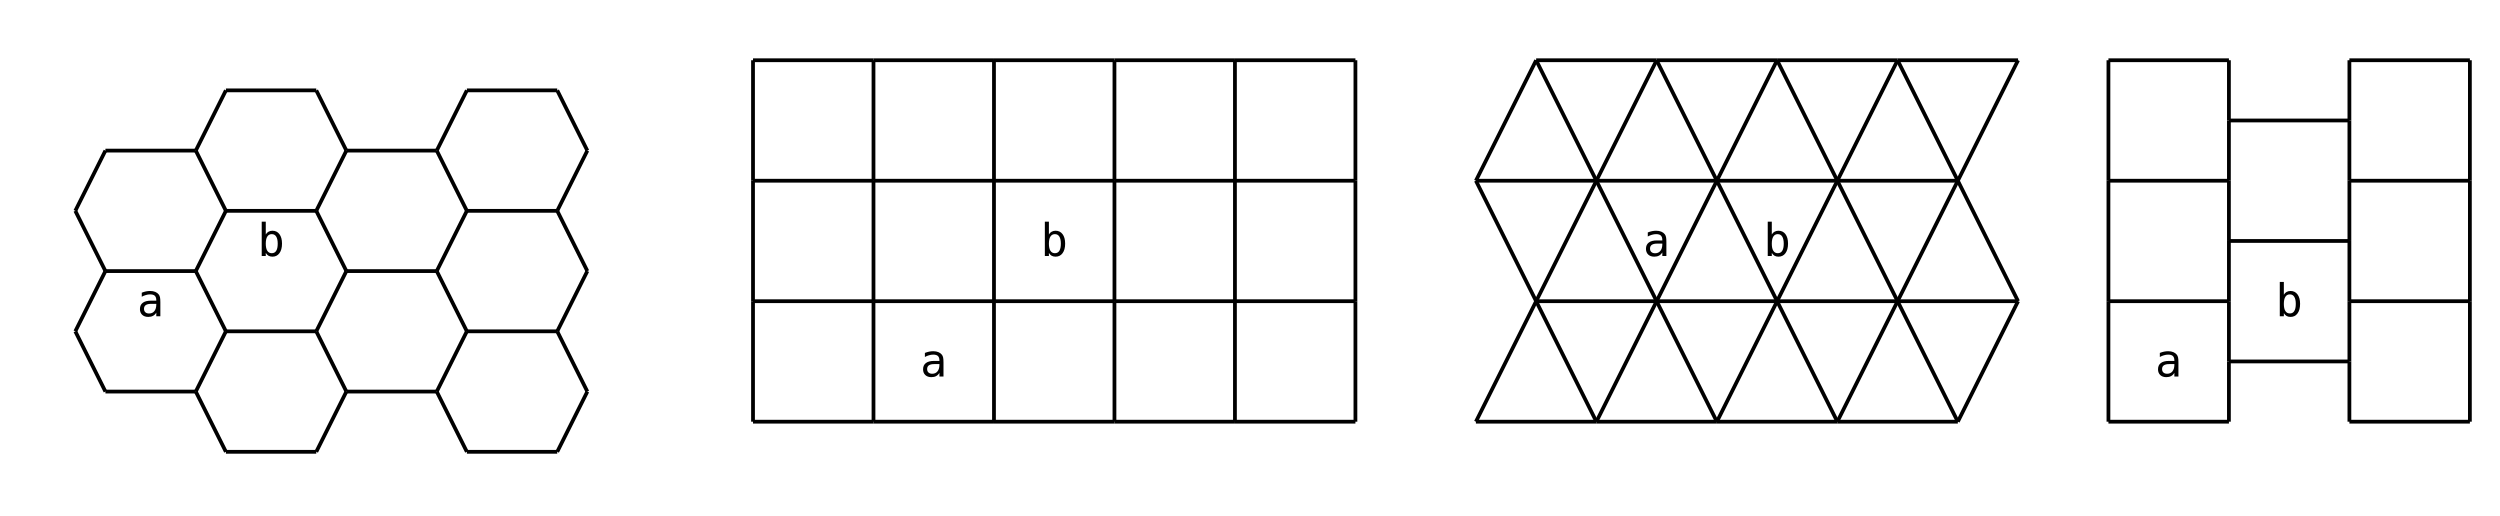
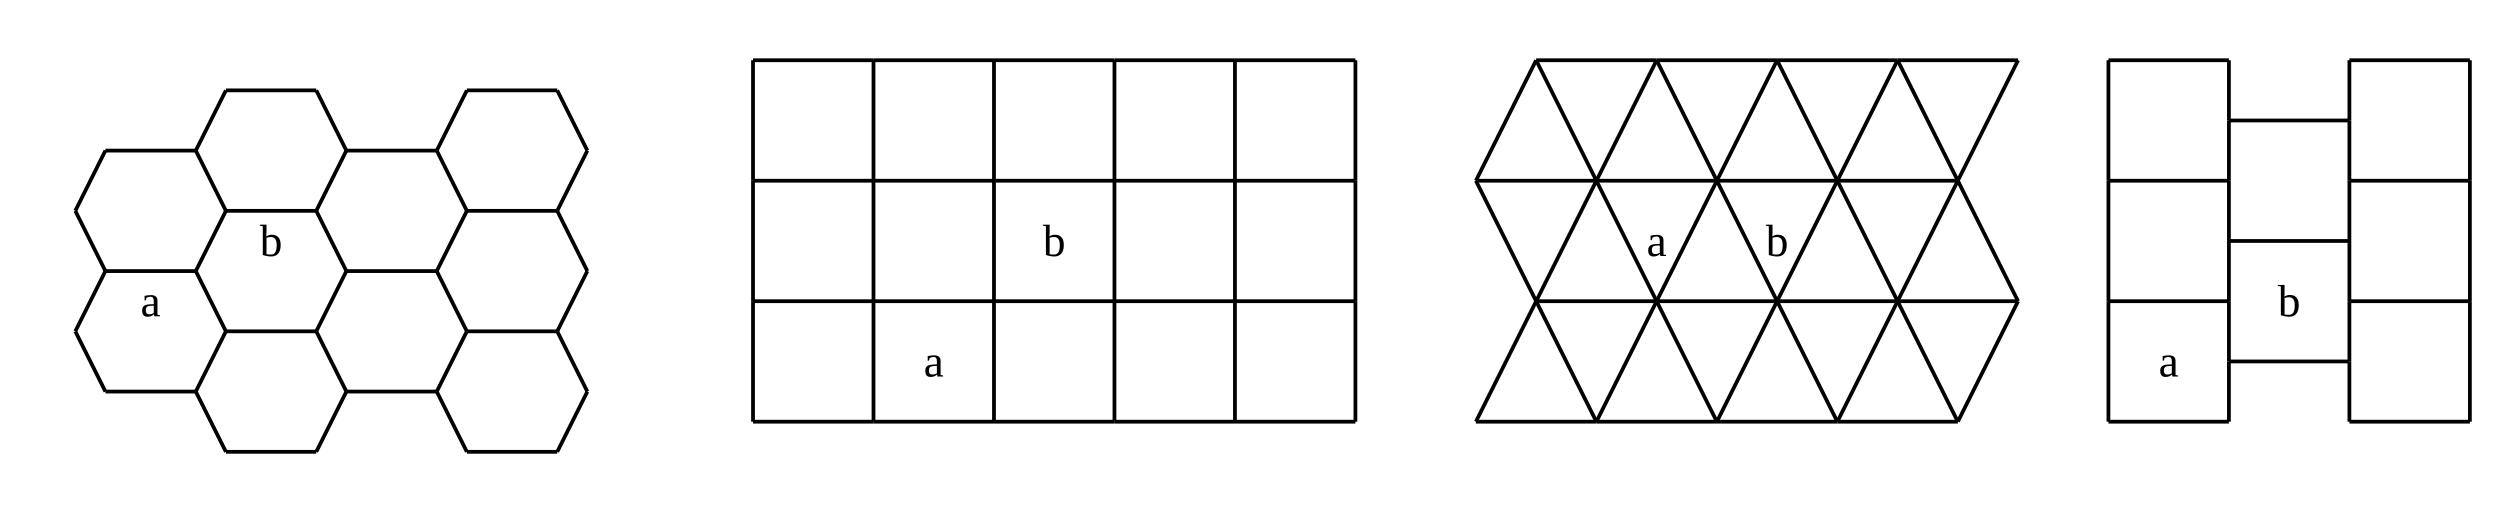
<svg xmlns="http://www.w3.org/2000/svg" class="diagram" version="1.1" height="137" width="664">
  <g transform="translate(8,16)">
-     <path d="M 192,0 L 224,0" style="fill:none;stroke:#000;" />
-     <path d="M 224,0 L 256,0" style="fill:none;stroke:#000;" />
-     <path d="M 256,0 L 288,0" style="fill:none;stroke:#000;" />
-     <path d="M 288,0 L 320,0" style="fill:none;stroke:#000;" />
-     <path d="M 320,0 L 352,0" style="fill:none;stroke:#000;" />
-     <path d="M 400,0 L 432,0" style="fill:none;stroke:#000;" />
-     <path d="M 432,0 L 464,0" style="fill:none;stroke:#000;" />
-     <path d="M 464,0 L 496,0" style="fill:none;stroke:#000;" />
-     <path d="M 496,0 L 528,0" style="fill:none;stroke:#000;" />
-     <path d="M 552,0 L 584,0" style="fill:none;stroke:#000;" />
-     <path d="M 616,0 L 648,0" style="fill:none;stroke:#000;" />
-     <path d="M 584,16 L 616,16" style="fill:none;stroke:#000;" />
-     <path d="M 192,32 L 224,32" style="fill:none;stroke:#000;" />
-     <path d="M 224,32 L 256,32" style="fill:none;stroke:#000;" />
-     <path d="M 256,32 L 288,32" style="fill:none;stroke:#000;" />
-     <path d="M 288,32 L 320,32" style="fill:none;stroke:#000;" />
-     <path d="M 320,32 L 352,32" style="fill:none;stroke:#000;" />
-     <path d="M 384,32 L 416,32" style="fill:none;stroke:#000;" />
-     <path d="M 416,32 L 448,32" style="fill:none;stroke:#000;" />
-     <path d="M 448,32 L 480,32" style="fill:none;stroke:#000;" />
-     <path d="M 480,32 L 512,32" style="fill:none;stroke:#000;" />
-     <path d="M 552,32 L 584,32" style="fill:none;stroke:#000;" />
-     <path d="M 616,32 L 648,32" style="fill:none;stroke:#000;" />
-     <path d="M 584,48 L 616,48" style="fill:none;stroke:#000;" />
-     <path d="M 192,64 L 224,64" style="fill:none;stroke:#000;" />
-     <path d="M 224,64 L 256,64" style="fill:none;stroke:#000;" />
-     <path d="M 256,64 L 288,64" style="fill:none;stroke:#000;" />
-     <path d="M 288,64 L 320,64" style="fill:none;stroke:#000;" />
-     <path d="M 320,64 L 352,64" style="fill:none;stroke:#000;" />
-     <path d="M 400,64 L 432,64" style="fill:none;stroke:#000;" />
-     <path d="M 432,64 L 464,64" style="fill:none;stroke:#000;" />
-     <path d="M 464,64 L 496,64" style="fill:none;stroke:#000;" />
-     <path d="M 496,64 L 528,64" style="fill:none;stroke:#000;" />
-     <path d="M 552,64 L 584,64" style="fill:none;stroke:#000;" />
-     <path d="M 616,64 L 648,64" style="fill:none;stroke:#000;" />
-     <path d="M 584,80 L 616,80" style="fill:none;stroke:#000;" />
-     <path d="M 192,96 L 224,96" style="fill:none;stroke:#000;" />
-     <path d="M 224,96 L 256,96" style="fill:none;stroke:#000;" />
-     <path d="M 256,96 L 288,96" style="fill:none;stroke:#000;" />
-     <path d="M 288,96 L 320,96" style="fill:none;stroke:#000;" />
-     <path d="M 320,96 L 352,96" style="fill:none;stroke:#000;" />
-     <path d="M 384,96 L 416,96" style="fill:none;stroke:#000;" />
-     <path d="M 416,96 L 448,96" style="fill:none;stroke:#000;" />
-     <path d="M 448,96 L 480,96" style="fill:none;stroke:#000;" />
-     <path d="M 480,96 L 512,96" style="fill:none;stroke:#000;" />
-     <path d="M 552,96 L 584,96" style="fill:none;stroke:#000;" />
-     <path d="M 616,96 L 648,96" style="fill:none;stroke:#000;" />
-     <path d="M 52,8 L 76,8" style="fill:none;stroke:#000;" />
-     <path d="M 116,8 L 140,8" style="fill:none;stroke:#000;" />
-     <path d="M 20,24 L 44,24" style="fill:none;stroke:#000;" />
-     <path d="M 84,24 L 108,24" style="fill:none;stroke:#000;" />
-     <path d="M 52,40 L 76,40" style="fill:none;stroke:#000;" />
-     <path d="M 116,40 L 140,40" style="fill:none;stroke:#000;" />
-     <path d="M 20,56 L 44,56" style="fill:none;stroke:#000;" />
-     <path d="M 84,56 L 108,56" style="fill:none;stroke:#000;" />
-     <path d="M 52,72 L 76,72" style="fill:none;stroke:#000;" />
-     <path d="M 116,72 L 140,72" style="fill:none;stroke:#000;" />
-     <path d="M 20,88 L 44,88" style="fill:none;stroke:#000;" />
-     <path d="M 84,88 L 108,88" style="fill:none;stroke:#000;" />
-     <path d="M 52,104 L 76,104" style="fill:none;stroke:#000;" />
-     <path d="M 116,104 L 140,104" style="fill:none;stroke:#000;" />
-     <path d="M 192,0 L 192,32" style="fill:none;stroke:#000;" />
-     <path d="M 192,32 L 192,64" style="fill:none;stroke:#000;" />
-     <path d="M 192,64 L 192,96" style="fill:none;stroke:#000;" />
-     <path d="M 224,0 L 224,32" style="fill:none;stroke:#000;" />
-     <path d="M 224,32 L 224,64" style="fill:none;stroke:#000;" />
-     <path d="M 224,64 L 224,96" style="fill:none;stroke:#000;" />
-     <path d="M 256,0 L 256,32" style="fill:none;stroke:#000;" />
-     <path d="M 256,32 L 256,64" style="fill:none;stroke:#000;" />
-     <path d="M 256,64 L 256,96" style="fill:none;stroke:#000;" />
-     <path d="M 288,0 L 288,32" style="fill:none;stroke:#000;" />
-     <path d="M 288,32 L 288,64" style="fill:none;stroke:#000;" />
-     <path d="M 288,64 L 288,96" style="fill:none;stroke:#000;" />
-     <path d="M 320,0 L 320,32" style="fill:none;stroke:#000;" />
-     <path d="M 320,32 L 320,64" style="fill:none;stroke:#000;" />
-     <path d="M 320,64 L 320,96" style="fill:none;stroke:#000;" />
-     <path d="M 352,0 L 352,32" style="fill:none;stroke:#000;" />
-     <path d="M 352,32 L 352,64" style="fill:none;stroke:#000;" />
-     <path d="M 352,64 L 352,96" style="fill:none;stroke:#000;" />
-     <path d="M 552,0 L 552,32" style="fill:none;stroke:#000;" />
-     <path d="M 552,32 L 552,64" style="fill:none;stroke:#000;" />
-     <path d="M 552,64 L 552,96" style="fill:none;stroke:#000;" />
-     <path d="M 584,0 L 584,16" style="fill:none;stroke:#000;" />
-     <path d="M 584,16 L 584,32" style="fill:none;stroke:#000;" />
-     <path d="M 584,32 L 584,48" style="fill:none;stroke:#000;" />
-     <path d="M 584,48 L 584,64" style="fill:none;stroke:#000;" />
-     <path d="M 584,64 L 584,80" style="fill:none;stroke:#000;" />
-     <path d="M 584,80 L 584,96" style="fill:none;stroke:#000;" />
-     <path d="M 616,0 L 616,16" style="fill:none;stroke:#000;" />
-     <path d="M 616,16 L 616,32" style="fill:none;stroke:#000;" />
-     <path d="M 616,32 L 616,48" style="fill:none;stroke:#000;" />
-     <path d="M 616,48 L 616,64" style="fill:none;stroke:#000;" />
-     <path d="M 616,64 L 616,80" style="fill:none;stroke:#000;" />
-     <path d="M 616,80 L 616,96" style="fill:none;stroke:#000;" />
-     <path d="M 648,0 L 648,32" style="fill:none;stroke:#000;" />
-     <path d="M 648,32 L 648,64" style="fill:none;stroke:#000;" />
-     <path d="M 648,64 L 648,96" style="fill:none;stroke:#000;" />
-     <path d="M 12,40 L 20,24" style="fill:none;stroke:#000;" />
-     <path d="M 12,72 L 20,56" style="fill:none;stroke:#000;" />
-     <path d="M 44,24 L 52,8" style="fill:none;stroke:#000;" />
-     <path d="M 44,56 L 52,40" style="fill:none;stroke:#000;" />
-     <path d="M 44,88 L 52,72" style="fill:none;stroke:#000;" />
-     <path d="M 76,40 L 84,24" style="fill:none;stroke:#000;" />
-     <path d="M 76,72 L 84,56" style="fill:none;stroke:#000;" />
-     <path d="M 108,24 L 116,8" style="fill:none;stroke:#000;" />
-     <path d="M 76,104 L 84,88" style="fill:none;stroke:#000;" />
-     <path d="M 108,56 L 116,40" style="fill:none;stroke:#000;" />
-     <path d="M 108,88 L 116,72" style="fill:none;stroke:#000;" />
-     <path d="M 140,40 L 148,24" style="fill:none;stroke:#000;" />
-     <path d="M 140,72 L 148,56" style="fill:none;stroke:#000;" />
-     <path d="M 140,104 L 148,88" style="fill:none;stroke:#000;" />
-     <path d="M 384,32 L 400,0" style="fill:none;stroke:#000;" />
-     <path d="M 384,96 L 400,64" style="fill:none;stroke:#000;" />
-     <path d="M 400,64 L 416,32" style="fill:none;stroke:#000;" />
-     <path d="M 416,32 L 432,0" style="fill:none;stroke:#000;" />
-     <path d="M 416,96 L 432,64" style="fill:none;stroke:#000;" />
-     <path d="M 432,64 L 448,32" style="fill:none;stroke:#000;" />
-     <path d="M 448,32 L 464,0" style="fill:none;stroke:#000;" />
-     <path d="M 448,96 L 464,64" style="fill:none;stroke:#000;" />
-     <path d="M 464,64 L 480,32" style="fill:none;stroke:#000;" />
-     <path d="M 480,32 L 496,0" style="fill:none;stroke:#000;" />
-     <path d="M 480,96 L 496,64" style="fill:none;stroke:#000;" />
-     <path d="M 496,64 L 512,32" style="fill:none;stroke:#000;" />
-     <path d="M 512,32 L 528,0" style="fill:none;stroke:#000;" />
-     <path d="M 512,96 L 528,64" style="fill:none;stroke:#000;" />
-     <path d="M 12,72 L 20,88" style="fill:none;stroke:#000;" />
-     <path d="M 12,40 L 20,56" style="fill:none;stroke:#000;" />
-     <path d="M 44,88 L 52,104" style="fill:none;stroke:#000;" />
-     <path d="M 44,56 L 52,72" style="fill:none;stroke:#000;" />
-     <path d="M 44,24 L 52,40" style="fill:none;stroke:#000;" />
-     <path d="M 76,72 L 84,88" style="fill:none;stroke:#000;" />
-     <path d="M 76,40 L 84,56" style="fill:none;stroke:#000;" />
-     <path d="M 108,88 L 116,104" style="fill:none;stroke:#000;" />
-     <path d="M 76,8 L 84,24" style="fill:none;stroke:#000;" />
-     <path d="M 108,56 L 116,72" style="fill:none;stroke:#000;" />
-     <path d="M 108,24 L 116,40" style="fill:none;stroke:#000;" />
-     <path d="M 140,72 L 148,88" style="fill:none;stroke:#000;" />
-     <path d="M 140,40 L 148,56" style="fill:none;stroke:#000;" />
-     <path d="M 140,8 L 148,24" style="fill:none;stroke:#000;" />
-     <path d="M 384,32 L 400,64" style="fill:none;stroke:#000;" />
-     <path d="M 400,64 L 416,96" style="fill:none;stroke:#000;" />
-     <path d="M 400,0 L 416,32" style="fill:none;stroke:#000;" />
-     <path d="M 416,32 L 432,64" style="fill:none;stroke:#000;" />
-     <path d="M 432,64 L 448,96" style="fill:none;stroke:#000;" />
-     <path d="M 432,0 L 448,32" style="fill:none;stroke:#000;" />
-     <path d="M 448,32 L 464,64" style="fill:none;stroke:#000;" />
-     <path d="M 464,64 L 480,96" style="fill:none;stroke:#000;" />
-     <path d="M 464,0 L 480,32" style="fill:none;stroke:#000;" />
-     <path d="M 480,32 L 496,64" style="fill:none;stroke:#000;" />
-     <path d="M 496,64 L 512,96" style="fill:none;stroke:#000;" />
-     <path d="M 496,0 L 512,32" style="fill:none;stroke:#000;" />
-     <path d="M 512,32 L 528,64" style="fill:none;stroke:#000;" />
-     <text text-anchor="middle" font-family="Menlo,Lucida Console,monospace" x="32" y="68" style="fill:#000;font-size:1em">a</text>
-     <text text-anchor="middle" font-family="Menlo,Lucida Console,monospace" x="64" y="52" style="fill:#000;font-size:1em">b</text>
-     <text text-anchor="middle" font-family="Menlo,Lucida Console,monospace" x="240" y="84" style="fill:#000;font-size:1em">a</text>
-     <text text-anchor="middle" font-family="Menlo,Lucida Console,monospace" x="272" y="52" style="fill:#000;font-size:1em">b</text>
-     <text text-anchor="middle" font-family="Menlo,Lucida Console,monospace" x="432" y="52" style="fill:#000;font-size:1em">a</text>
-     <text text-anchor="middle" font-family="Menlo,Lucida Console,monospace" x="464" y="52" style="fill:#000;font-size:1em">b</text>
-     <text text-anchor="middle" font-family="Menlo,Lucida Console,monospace" x="568" y="84" style="fill:#000;font-size:1em">a</text>
-     <text text-anchor="middle" font-family="Menlo,Lucida Console,monospace" x="600" y="68" style="fill:#000;font-size:1em">b</text>
+     <path d="M 192,0 L 224,0" fill="none" stroke="currentColor" />
+     <path d="M 224,0 L 256,0" fill="none" stroke="currentColor" />
+     <path d="M 256,0 L 288,0" fill="none" stroke="currentColor" />
+     <path d="M 288,0 L 320,0" fill="none" stroke="currentColor" />
+     <path d="M 320,0 L 352,0" fill="none" stroke="currentColor" />
+     <path d="M 400,0 L 432,0" fill="none" stroke="currentColor" />
+     <path d="M 432,0 L 464,0" fill="none" stroke="currentColor" />
+     <path d="M 464,0 L 496,0" fill="none" stroke="currentColor" />
+     <path d="M 496,0 L 528,0" fill="none" stroke="currentColor" />
+     <path d="M 552,0 L 584,0" fill="none" stroke="currentColor" />
+     <path d="M 616,0 L 648,0" fill="none" stroke="currentColor" />
+     <path d="M 584,16 L 616,16" fill="none" stroke="currentColor" />
+     <path d="M 192,32 L 224,32" fill="none" stroke="currentColor" />
+     <path d="M 224,32 L 256,32" fill="none" stroke="currentColor" />
+     <path d="M 256,32 L 288,32" fill="none" stroke="currentColor" />
+     <path d="M 288,32 L 320,32" fill="none" stroke="currentColor" />
+     <path d="M 320,32 L 352,32" fill="none" stroke="currentColor" />
+     <path d="M 384,32 L 416,32" fill="none" stroke="currentColor" />
+     <path d="M 416,32 L 448,32" fill="none" stroke="currentColor" />
+     <path d="M 448,32 L 480,32" fill="none" stroke="currentColor" />
+     <path d="M 480,32 L 512,32" fill="none" stroke="currentColor" />
+     <path d="M 552,32 L 584,32" fill="none" stroke="currentColor" />
+     <path d="M 616,32 L 648,32" fill="none" stroke="currentColor" />
+     <path d="M 584,48 L 616,48" fill="none" stroke="currentColor" />
+     <path d="M 192,64 L 224,64" fill="none" stroke="currentColor" />
+     <path d="M 224,64 L 256,64" fill="none" stroke="currentColor" />
+     <path d="M 256,64 L 288,64" fill="none" stroke="currentColor" />
+     <path d="M 288,64 L 320,64" fill="none" stroke="currentColor" />
+     <path d="M 320,64 L 352,64" fill="none" stroke="currentColor" />
+     <path d="M 400,64 L 432,64" fill="none" stroke="currentColor" />
+     <path d="M 432,64 L 464,64" fill="none" stroke="currentColor" />
+     <path d="M 464,64 L 496,64" fill="none" stroke="currentColor" />
+     <path d="M 496,64 L 528,64" fill="none" stroke="currentColor" />
+     <path d="M 552,64 L 584,64" fill="none" stroke="currentColor" />
+     <path d="M 616,64 L 648,64" fill="none" stroke="currentColor" />
+     <path d="M 584,80 L 616,80" fill="none" stroke="currentColor" />
+     <path d="M 192,96 L 224,96" fill="none" stroke="currentColor" />
+     <path d="M 224,96 L 256,96" fill="none" stroke="currentColor" />
+     <path d="M 256,96 L 288,96" fill="none" stroke="currentColor" />
+     <path d="M 288,96 L 320,96" fill="none" stroke="currentColor" />
+     <path d="M 320,96 L 352,96" fill="none" stroke="currentColor" />
+     <path d="M 384,96 L 416,96" fill="none" stroke="currentColor" />
+     <path d="M 416,96 L 448,96" fill="none" stroke="currentColor" />
+     <path d="M 448,96 L 480,96" fill="none" stroke="currentColor" />
+     <path d="M 480,96 L 512,96" fill="none" stroke="currentColor" />
+     <path d="M 552,96 L 584,96" fill="none" stroke="currentColor" />
+     <path d="M 616,96 L 648,96" fill="none" stroke="currentColor" />
+     <path d="M 52,8 L 76,8" fill="none" stroke="currentColor" />
+     <path d="M 116,8 L 140,8" fill="none" stroke="currentColor" />
+     <path d="M 20,24 L 44,24" fill="none" stroke="currentColor" />
+     <path d="M 84,24 L 108,24" fill="none" stroke="currentColor" />
+     <path d="M 52,40 L 76,40" fill="none" stroke="currentColor" />
+     <path d="M 116,40 L 140,40" fill="none" stroke="currentColor" />
+     <path d="M 20,56 L 44,56" fill="none" stroke="currentColor" />
+     <path d="M 84,56 L 108,56" fill="none" stroke="currentColor" />
+     <path d="M 52,72 L 76,72" fill="none" stroke="currentColor" />
+     <path d="M 116,72 L 140,72" fill="none" stroke="currentColor" />
+     <path d="M 20,88 L 44,88" fill="none" stroke="currentColor" />
+     <path d="M 84,88 L 108,88" fill="none" stroke="currentColor" />
+     <path d="M 52,104 L 76,104" fill="none" stroke="currentColor" />
+     <path d="M 116,104 L 140,104" fill="none" stroke="currentColor" />
+     <path d="M 192,0 L 192,32" fill="none" stroke="currentColor" />
+     <path d="M 192,32 L 192,64" fill="none" stroke="currentColor" />
+     <path d="M 192,64 L 192,96" fill="none" stroke="currentColor" />
+     <path d="M 224,0 L 224,32" fill="none" stroke="currentColor" />
+     <path d="M 224,32 L 224,64" fill="none" stroke="currentColor" />
+     <path d="M 224,64 L 224,96" fill="none" stroke="currentColor" />
+     <path d="M 256,0 L 256,32" fill="none" stroke="currentColor" />
+     <path d="M 256,32 L 256,64" fill="none" stroke="currentColor" />
+     <path d="M 256,64 L 256,96" fill="none" stroke="currentColor" />
+     <path d="M 288,0 L 288,32" fill="none" stroke="currentColor" />
+     <path d="M 288,32 L 288,64" fill="none" stroke="currentColor" />
+     <path d="M 288,64 L 288,96" fill="none" stroke="currentColor" />
+     <path d="M 320,0 L 320,32" fill="none" stroke="currentColor" />
+     <path d="M 320,32 L 320,64" fill="none" stroke="currentColor" />
+     <path d="M 320,64 L 320,96" fill="none" stroke="currentColor" />
+     <path d="M 352,0 L 352,32" fill="none" stroke="currentColor" />
+     <path d="M 352,32 L 352,64" fill="none" stroke="currentColor" />
+     <path d="M 352,64 L 352,96" fill="none" stroke="currentColor" />
+     <path d="M 552,0 L 552,32" fill="none" stroke="currentColor" />
+     <path d="M 552,32 L 552,64" fill="none" stroke="currentColor" />
+     <path d="M 552,64 L 552,96" fill="none" stroke="currentColor" />
+     <path d="M 584,0 L 584,16" fill="none" stroke="currentColor" />
+     <path d="M 584,16 L 584,32" fill="none" stroke="currentColor" />
+     <path d="M 584,32 L 584,48" fill="none" stroke="currentColor" />
+     <path d="M 584,48 L 584,64" fill="none" stroke="currentColor" />
+     <path d="M 584,64 L 584,80" fill="none" stroke="currentColor" />
+     <path d="M 584,80 L 584,96" fill="none" stroke="currentColor" />
+     <path d="M 616,0 L 616,16" fill="none" stroke="currentColor" />
+     <path d="M 616,16 L 616,32" fill="none" stroke="currentColor" />
+     <path d="M 616,32 L 616,48" fill="none" stroke="currentColor" />
+     <path d="M 616,48 L 616,64" fill="none" stroke="currentColor" />
+     <path d="M 616,64 L 616,80" fill="none" stroke="currentColor" />
+     <path d="M 616,80 L 616,96" fill="none" stroke="currentColor" />
+     <path d="M 648,0 L 648,32" fill="none" stroke="currentColor" />
+     <path d="M 648,32 L 648,64" fill="none" stroke="currentColor" />
+     <path d="M 648,64 L 648,96" fill="none" stroke="currentColor" />
+     <path d="M 12,40 L 20,24" fill="none" stroke="currentColor" />
+     <path d="M 12,72 L 20,56" fill="none" stroke="currentColor" />
+     <path d="M 44,24 L 52,8" fill="none" stroke="currentColor" />
+     <path d="M 44,56 L 52,40" fill="none" stroke="currentColor" />
+     <path d="M 44,88 L 52,72" fill="none" stroke="currentColor" />
+     <path d="M 76,40 L 84,24" fill="none" stroke="currentColor" />
+     <path d="M 76,72 L 84,56" fill="none" stroke="currentColor" />
+     <path d="M 108,24 L 116,8" fill="none" stroke="currentColor" />
+     <path d="M 76,104 L 84,88" fill="none" stroke="currentColor" />
+     <path d="M 108,56 L 116,40" fill="none" stroke="currentColor" />
+     <path d="M 108,88 L 116,72" fill="none" stroke="currentColor" />
+     <path d="M 140,40 L 148,24" fill="none" stroke="currentColor" />
+     <path d="M 140,72 L 148,56" fill="none" stroke="currentColor" />
+     <path d="M 140,104 L 148,88" fill="none" stroke="currentColor" />
+     <path d="M 384,32 L 400,0" fill="none" stroke="currentColor" />
+     <path d="M 384,96 L 400,64" fill="none" stroke="currentColor" />
+     <path d="M 400,64 L 416,32" fill="none" stroke="currentColor" />
+     <path d="M 416,32 L 432,0" fill="none" stroke="currentColor" />
+     <path d="M 416,96 L 432,64" fill="none" stroke="currentColor" />
+     <path d="M 432,64 L 448,32" fill="none" stroke="currentColor" />
+     <path d="M 448,32 L 464,0" fill="none" stroke="currentColor" />
+     <path d="M 448,96 L 464,64" fill="none" stroke="currentColor" />
+     <path d="M 464,64 L 480,32" fill="none" stroke="currentColor" />
+     <path d="M 480,32 L 496,0" fill="none" stroke="currentColor" />
+     <path d="M 480,96 L 496,64" fill="none" stroke="currentColor" />
+     <path d="M 496,64 L 512,32" fill="none" stroke="currentColor" />
+     <path d="M 512,32 L 528,0" fill="none" stroke="currentColor" />
+     <path d="M 512,96 L 528,64" fill="none" stroke="currentColor" />
+     <path d="M 12,72 L 20,88" fill="none" stroke="currentColor" />
+     <path d="M 12,40 L 20,56" fill="none" stroke="currentColor" />
+     <path d="M 44,88 L 52,104" fill="none" stroke="currentColor" />
+     <path d="M 44,56 L 52,72" fill="none" stroke="currentColor" />
+     <path d="M 44,24 L 52,40" fill="none" stroke="currentColor" />
+     <path d="M 76,72 L 84,88" fill="none" stroke="currentColor" />
+     <path d="M 76,40 L 84,56" fill="none" stroke="currentColor" />
+     <path d="M 108,88 L 116,104" fill="none" stroke="currentColor" />
+     <path d="M 76,8 L 84,24" fill="none" stroke="currentColor" />
+     <path d="M 108,56 L 116,72" fill="none" stroke="currentColor" />
+     <path d="M 108,24 L 116,40" fill="none" stroke="currentColor" />
+     <path d="M 140,72 L 148,88" fill="none" stroke="currentColor" />
+     <path d="M 140,40 L 148,56" fill="none" stroke="currentColor" />
+     <path d="M 140,8 L 148,24" fill="none" stroke="currentColor" />
+     <path d="M 384,32 L 400,64" fill="none" stroke="currentColor" />
+     <path d="M 400,64 L 416,96" fill="none" stroke="currentColor" />
+     <path d="M 400,0 L 416,32" fill="none" stroke="currentColor" />
+     <path d="M 416,32 L 432,64" fill="none" stroke="currentColor" />
+     <path d="M 432,64 L 448,96" fill="none" stroke="currentColor" />
+     <path d="M 432,0 L 448,32" fill="none" stroke="currentColor" />
+     <path d="M 448,32 L 464,64" fill="none" stroke="currentColor" />
+     <path d="M 464,64 L 480,96" fill="none" stroke="currentColor" />
+     <path d="M 464,0 L 480,32" fill="none" stroke="currentColor" />
+     <path d="M 480,32 L 496,64" fill="none" stroke="currentColor" />
+     <path d="M 496,64 L 512,96" fill="none" stroke="currentColor" />
+     <path d="M 496,0 L 512,32" fill="none" stroke="currentColor" />
+     <path d="M 512,32 L 528,64" fill="none" stroke="currentColor" />
+     <text text-anchor="middle" x="32" y="68" fill="currentColor" style="font-size:1em">a</text>
+     <text text-anchor="middle" x="64" y="52" fill="currentColor" style="font-size:1em">b</text>
+     <text text-anchor="middle" x="240" y="84" fill="currentColor" style="font-size:1em">a</text>
+     <text text-anchor="middle" x="272" y="52" fill="currentColor" style="font-size:1em">b</text>
+     <text text-anchor="middle" x="432" y="52" fill="currentColor" style="font-size:1em">a</text>
+     <text text-anchor="middle" x="464" y="52" fill="currentColor" style="font-size:1em">b</text>
+     <text text-anchor="middle" x="568" y="84" fill="currentColor" style="font-size:1em">a</text>
+     <text text-anchor="middle" x="600" y="68" fill="currentColor" style="font-size:1em">b</text>
  </g>
</svg>
